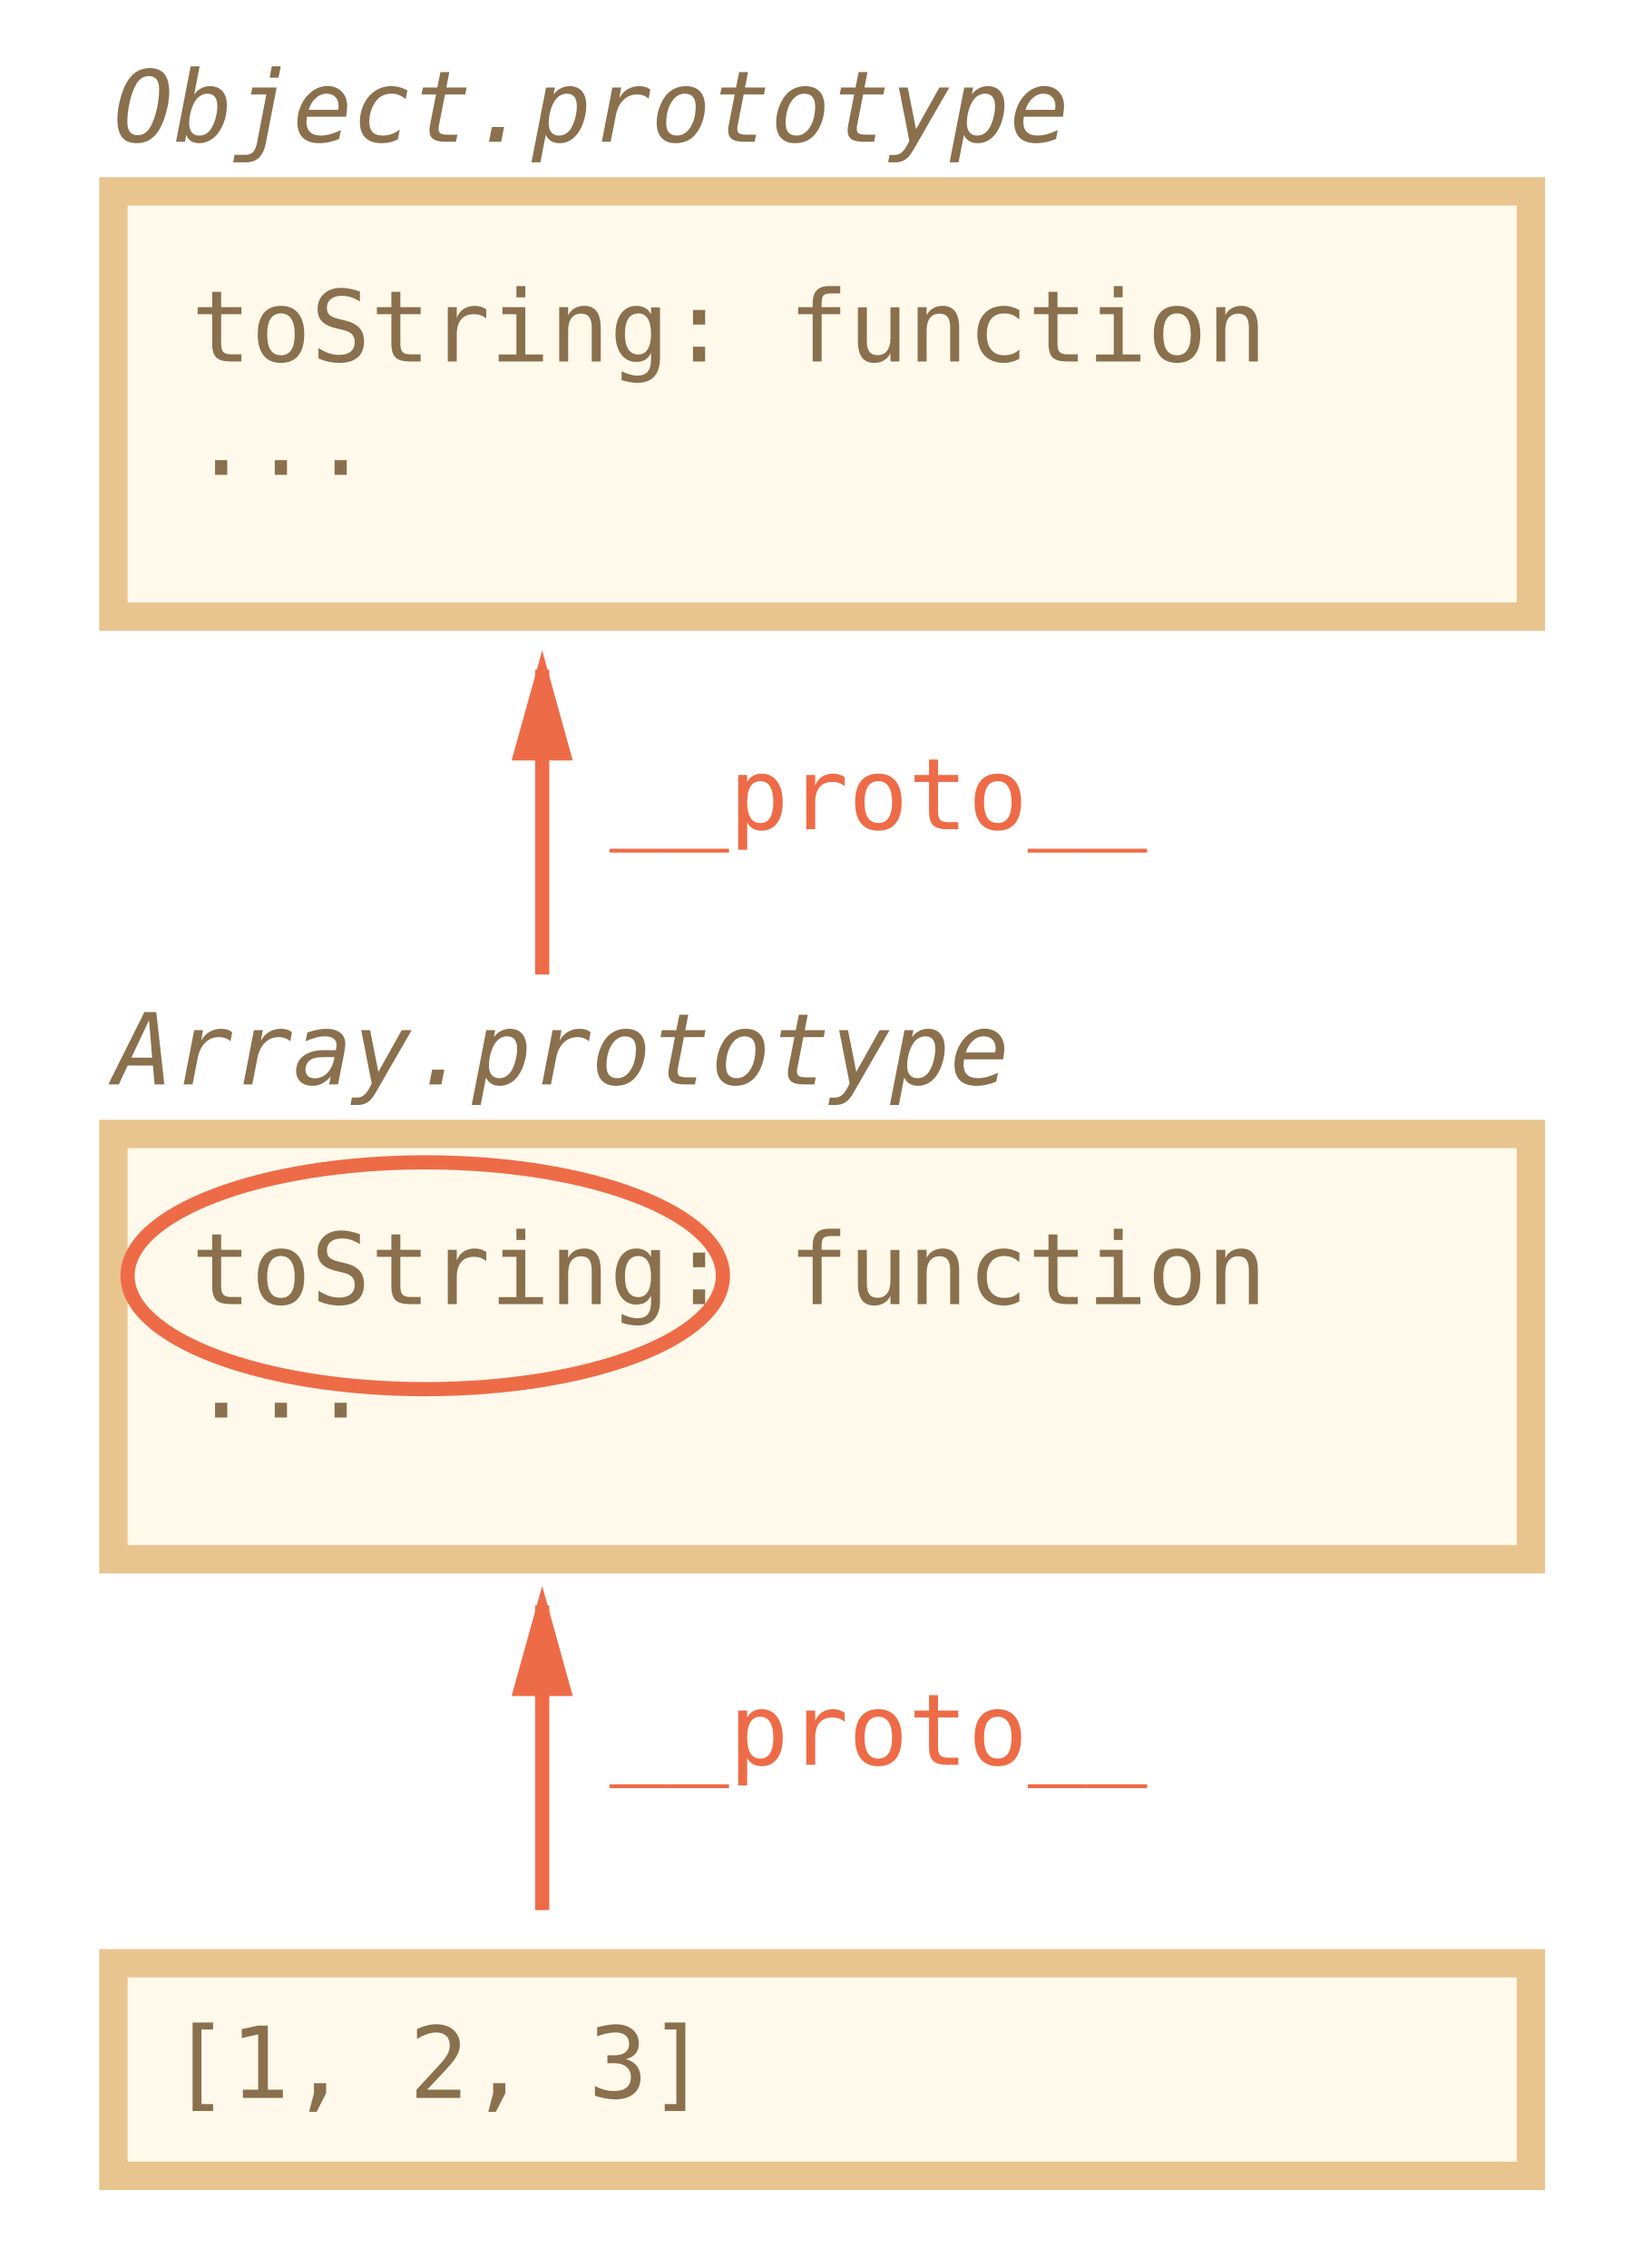
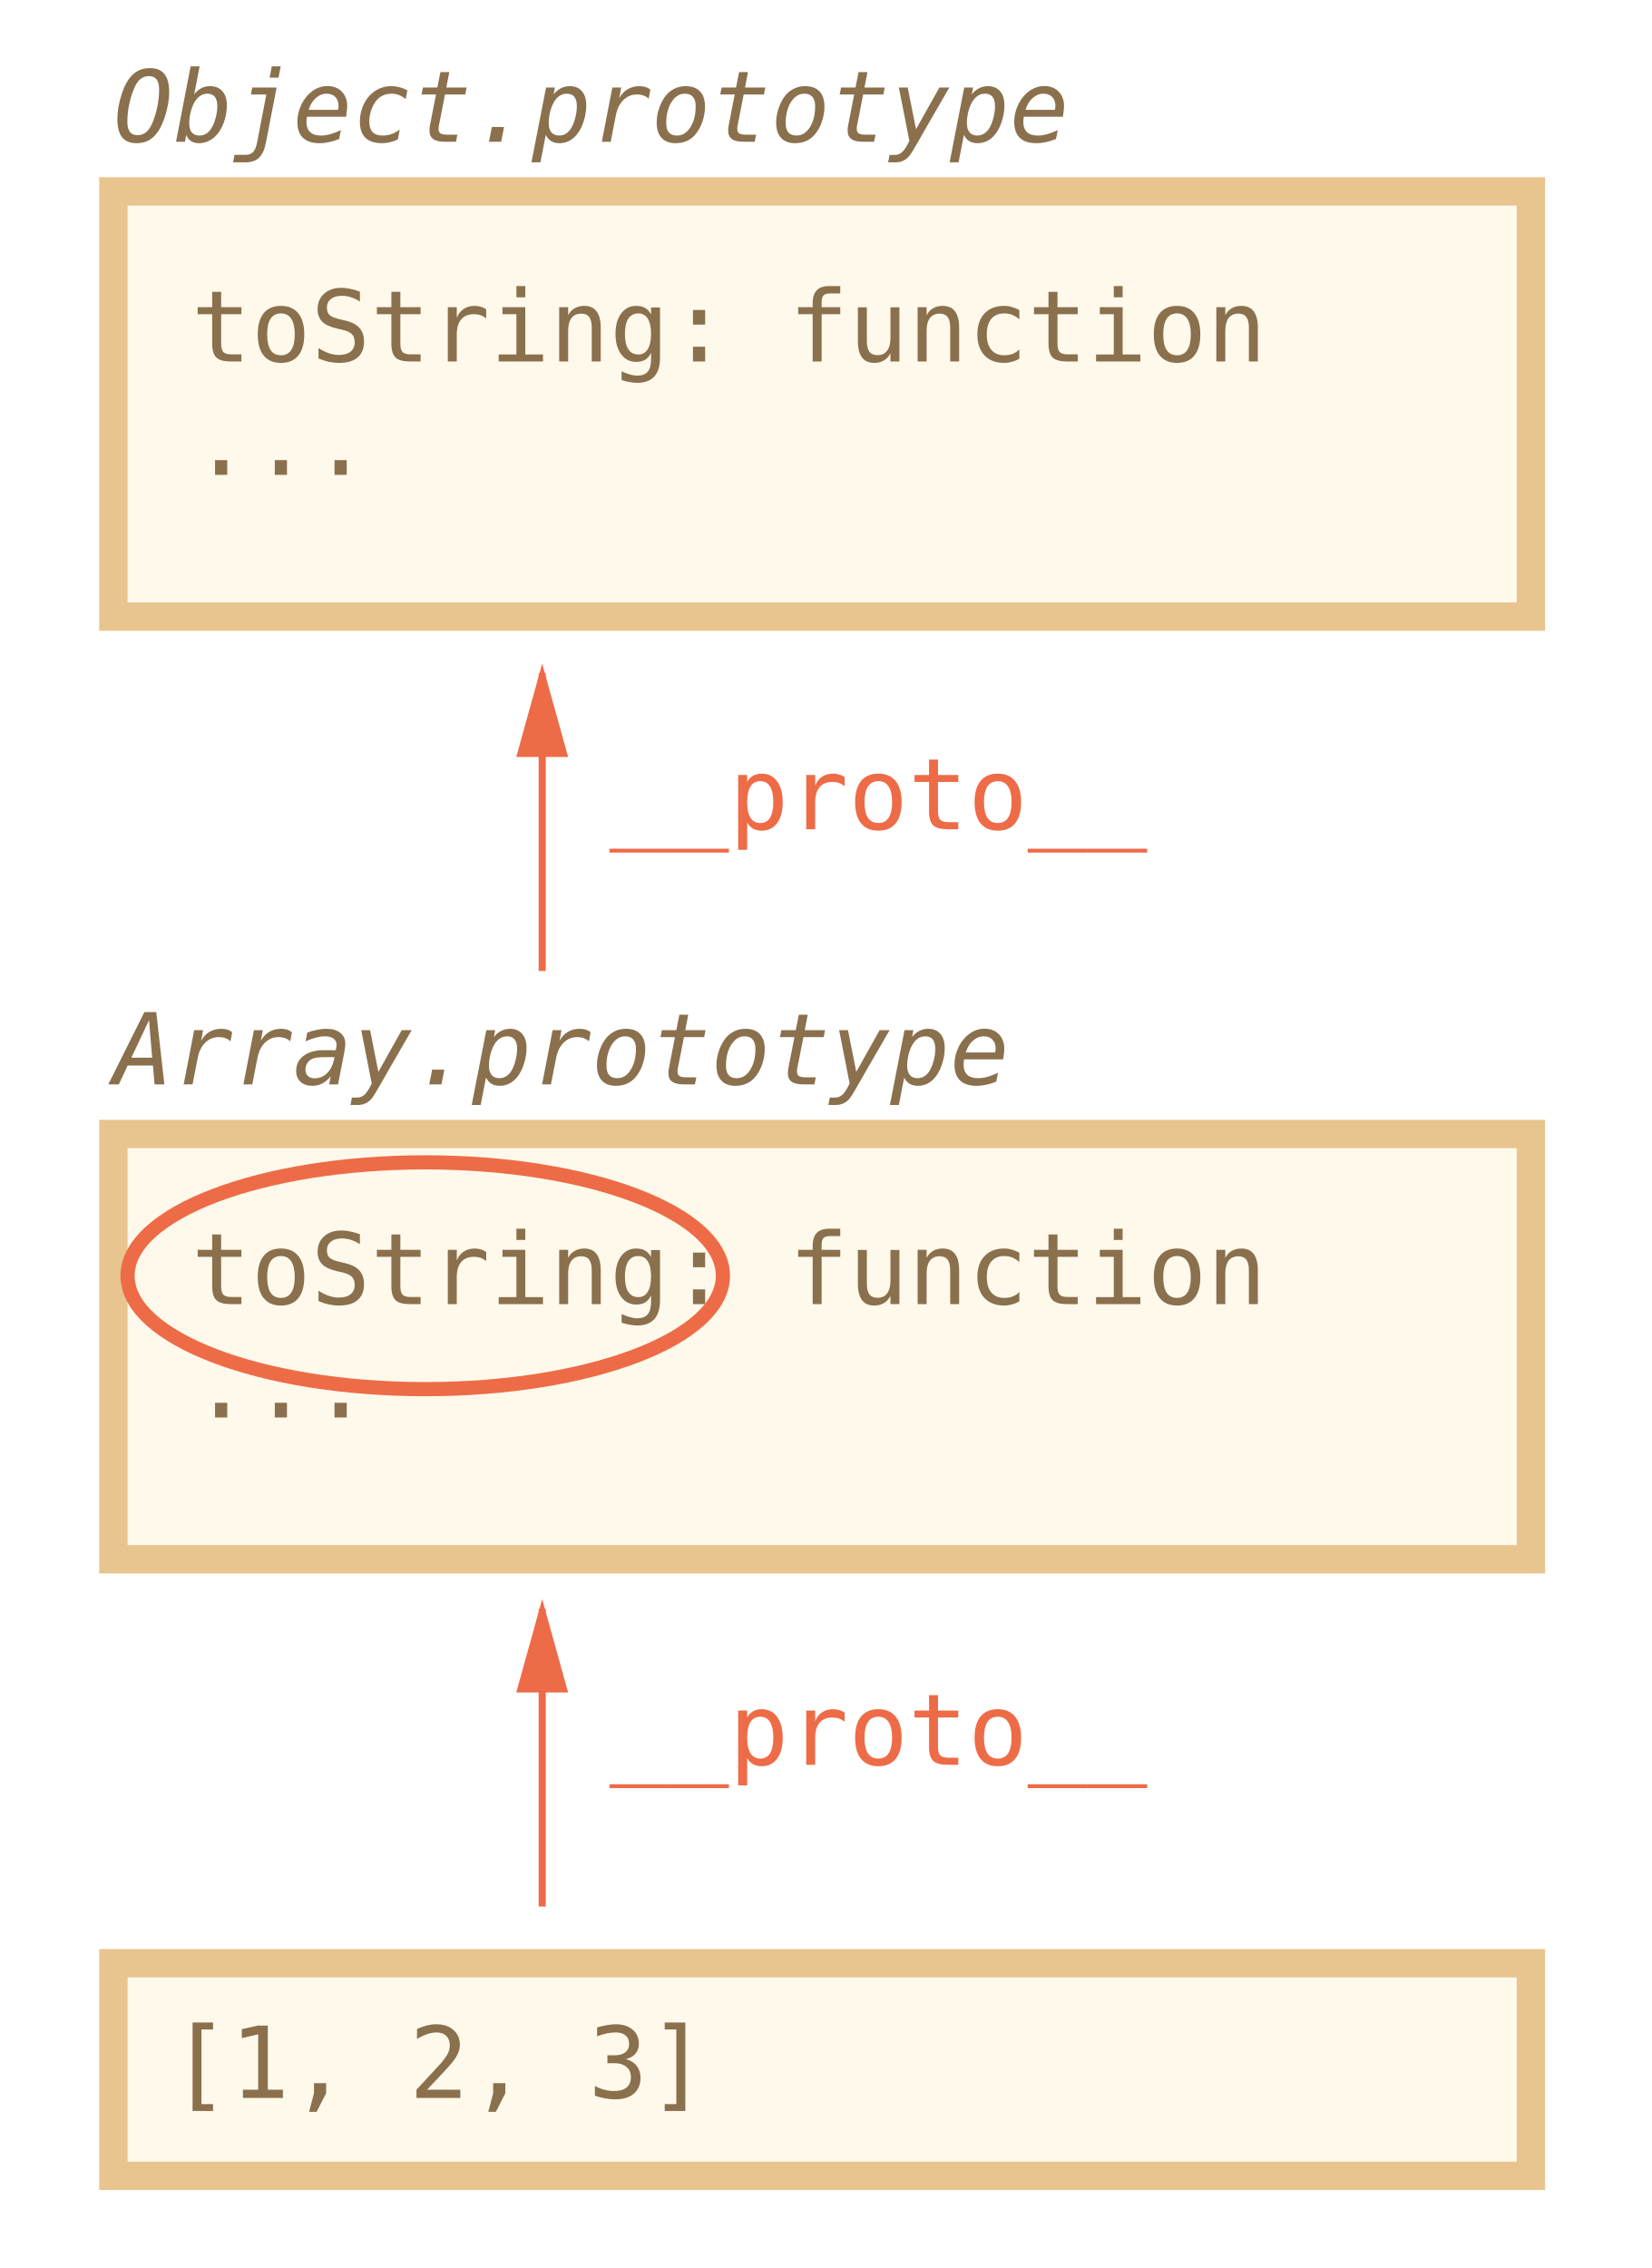
<svg xmlns="http://www.w3.org/2000/svg" width="233px" height="320px" viewBox="0 0 233 320" version="1.1">
  <defs />
  <g id="combined" stroke="none" stroke-width="1" fill="none" fill-rule="evenodd">
    <g id="native-prototypes-array-tostring.svg">
      <rect id="Rectangle-1" stroke="#E8C48E" stroke-width="4" fill="#FFF9EB" x="16" y="160" width="200" height="60" />
      <text id="toString:-function" font-family="Consolas" font-size="14" font-weight="normal" fill="#8A704D">
        <tspan x="27" y="184">toString: function</tspan>
        <tspan x="27" y="200">...</tspan>
      </text>
      <text id="Array.prototype" font-family="Consolas" font-size="14" font-style="italic" font-weight="normal" fill="#8A704D">
        <tspan x="16" y="153">Array.prototype</tspan>
      </text>
      <rect id="Rectangle-1" stroke="#E8C48E" stroke-width="4" fill="#FFF9EB" x="16" y="27" width="200" height="60" />
      <text id="toString:-function" font-family="Consolas" font-size="14" font-weight="normal" fill="#8A704D">
        <tspan x="27" y="51">toString: function</tspan>
        <tspan x="27" y="67">...</tspan>
      </text>
      <text id="Object.prototype" font-family="Consolas" font-size="14" font-style="italic" font-weight="normal" fill="#8A704D">
        <tspan x="16" y="20">Object.prototype</tspan>
      </text>
      <rect id="Rectangle-1" stroke="#E8C48E" stroke-width="4" fill="#FFF9EB" x="16" y="277" width="200" height="30" />
-       <path d="M76.5,268.5 L76.5,227.5" id="Line" stroke="#EE6B47" stroke-width="2" stroke-linecap="square" fill="#EE6B47" />
-       <path id="Line-decoration-1" d="M76.5,227.5 C75.45,231.28 74.55,234.52 73.5,238.3 C75.6,238.3 77.4,238.3 79.5,238.3 C78.45,234.52 77.55,231.28 76.5,227.5 C76.5,227.5 76.5,227.5 76.5,227.5 Z" stroke="#EE6B47" stroke-width="2" stroke-linecap="square" fill="#EE6B47" />
+       <path d="M76.5,268.5 L76.5,227.5" id="Line" stroke="#EE6B47" stroke-linecap="square" fill="#EE6B47" />
+       <path id="Line-decoration-1" d="M76.5,227.5 C75.45,231.28 74.55,234.52 73.5,238.3 C75.6,238.3 77.4,238.3 79.5,238.3 C78.45,234.52 77.55,231.28 76.5,227.5 C76.5,227.5 76.5,227.5 76.5,227.5 Z" stroke="#EE6B47" stroke-linecap="square" fill="#EE6B47" />
      <text id="__proto__" font-family="Consolas" font-size="14" font-weight="normal" fill="#EE6B47">
        <tspan x="86" y="249">__proto__</tspan>
      </text>
-       <path d="M76.5,136.5 L76.5,95.5" id="Line-2" stroke="#EE6B47" stroke-width="2" stroke-linecap="square" fill="#EE6B47" />
-       <path id="Line-2-decoration-1" d="M76.5,95.5 C75.45,99.28 74.55,102.52 73.5,106.3 C75.6,106.3 77.4,106.3 79.5,106.3 C78.45,102.52 77.55,99.28 76.5,95.5 C76.5,95.5 76.5,95.5 76.5,95.5 Z" stroke="#EE6B47" stroke-width="2" stroke-linecap="square" fill="#EE6B47" />
+       <path d="M76.5,136.5 L76.5,95.5" id="Line-2" stroke="#EE6B47" stroke-linecap="square" fill="#EE6B47" />
+       <path id="Line-2-decoration-1" d="M76.5,95.5 C75.45,99.28 74.55,102.52 73.5,106.3 C75.6,106.3 77.4,106.3 79.5,106.3 C78.45,102.52 77.55,99.28 76.5,95.5 C76.5,95.5 76.5,95.5 76.5,95.5 Z" stroke="#EE6B47" stroke-linecap="square" fill="#EE6B47" />
      <text id="__proto__-2" font-family="Consolas" font-size="14" font-weight="normal" fill="#EE6B47">
        <tspan x="86" y="117">__proto__</tspan>
      </text>
      <ellipse id="Oval-1" stroke="#EE6B47" stroke-width="2" cx="60" cy="180" rx="42" ry="16" />
      <text id="[1,-2,-3]" font-family="Consolas" font-size="14" font-weight="normal" fill="#8A704D">
        <tspan x="24" y="296">[1, 2, 3]</tspan>
      </text>
    </g>
  </g>
</svg>
